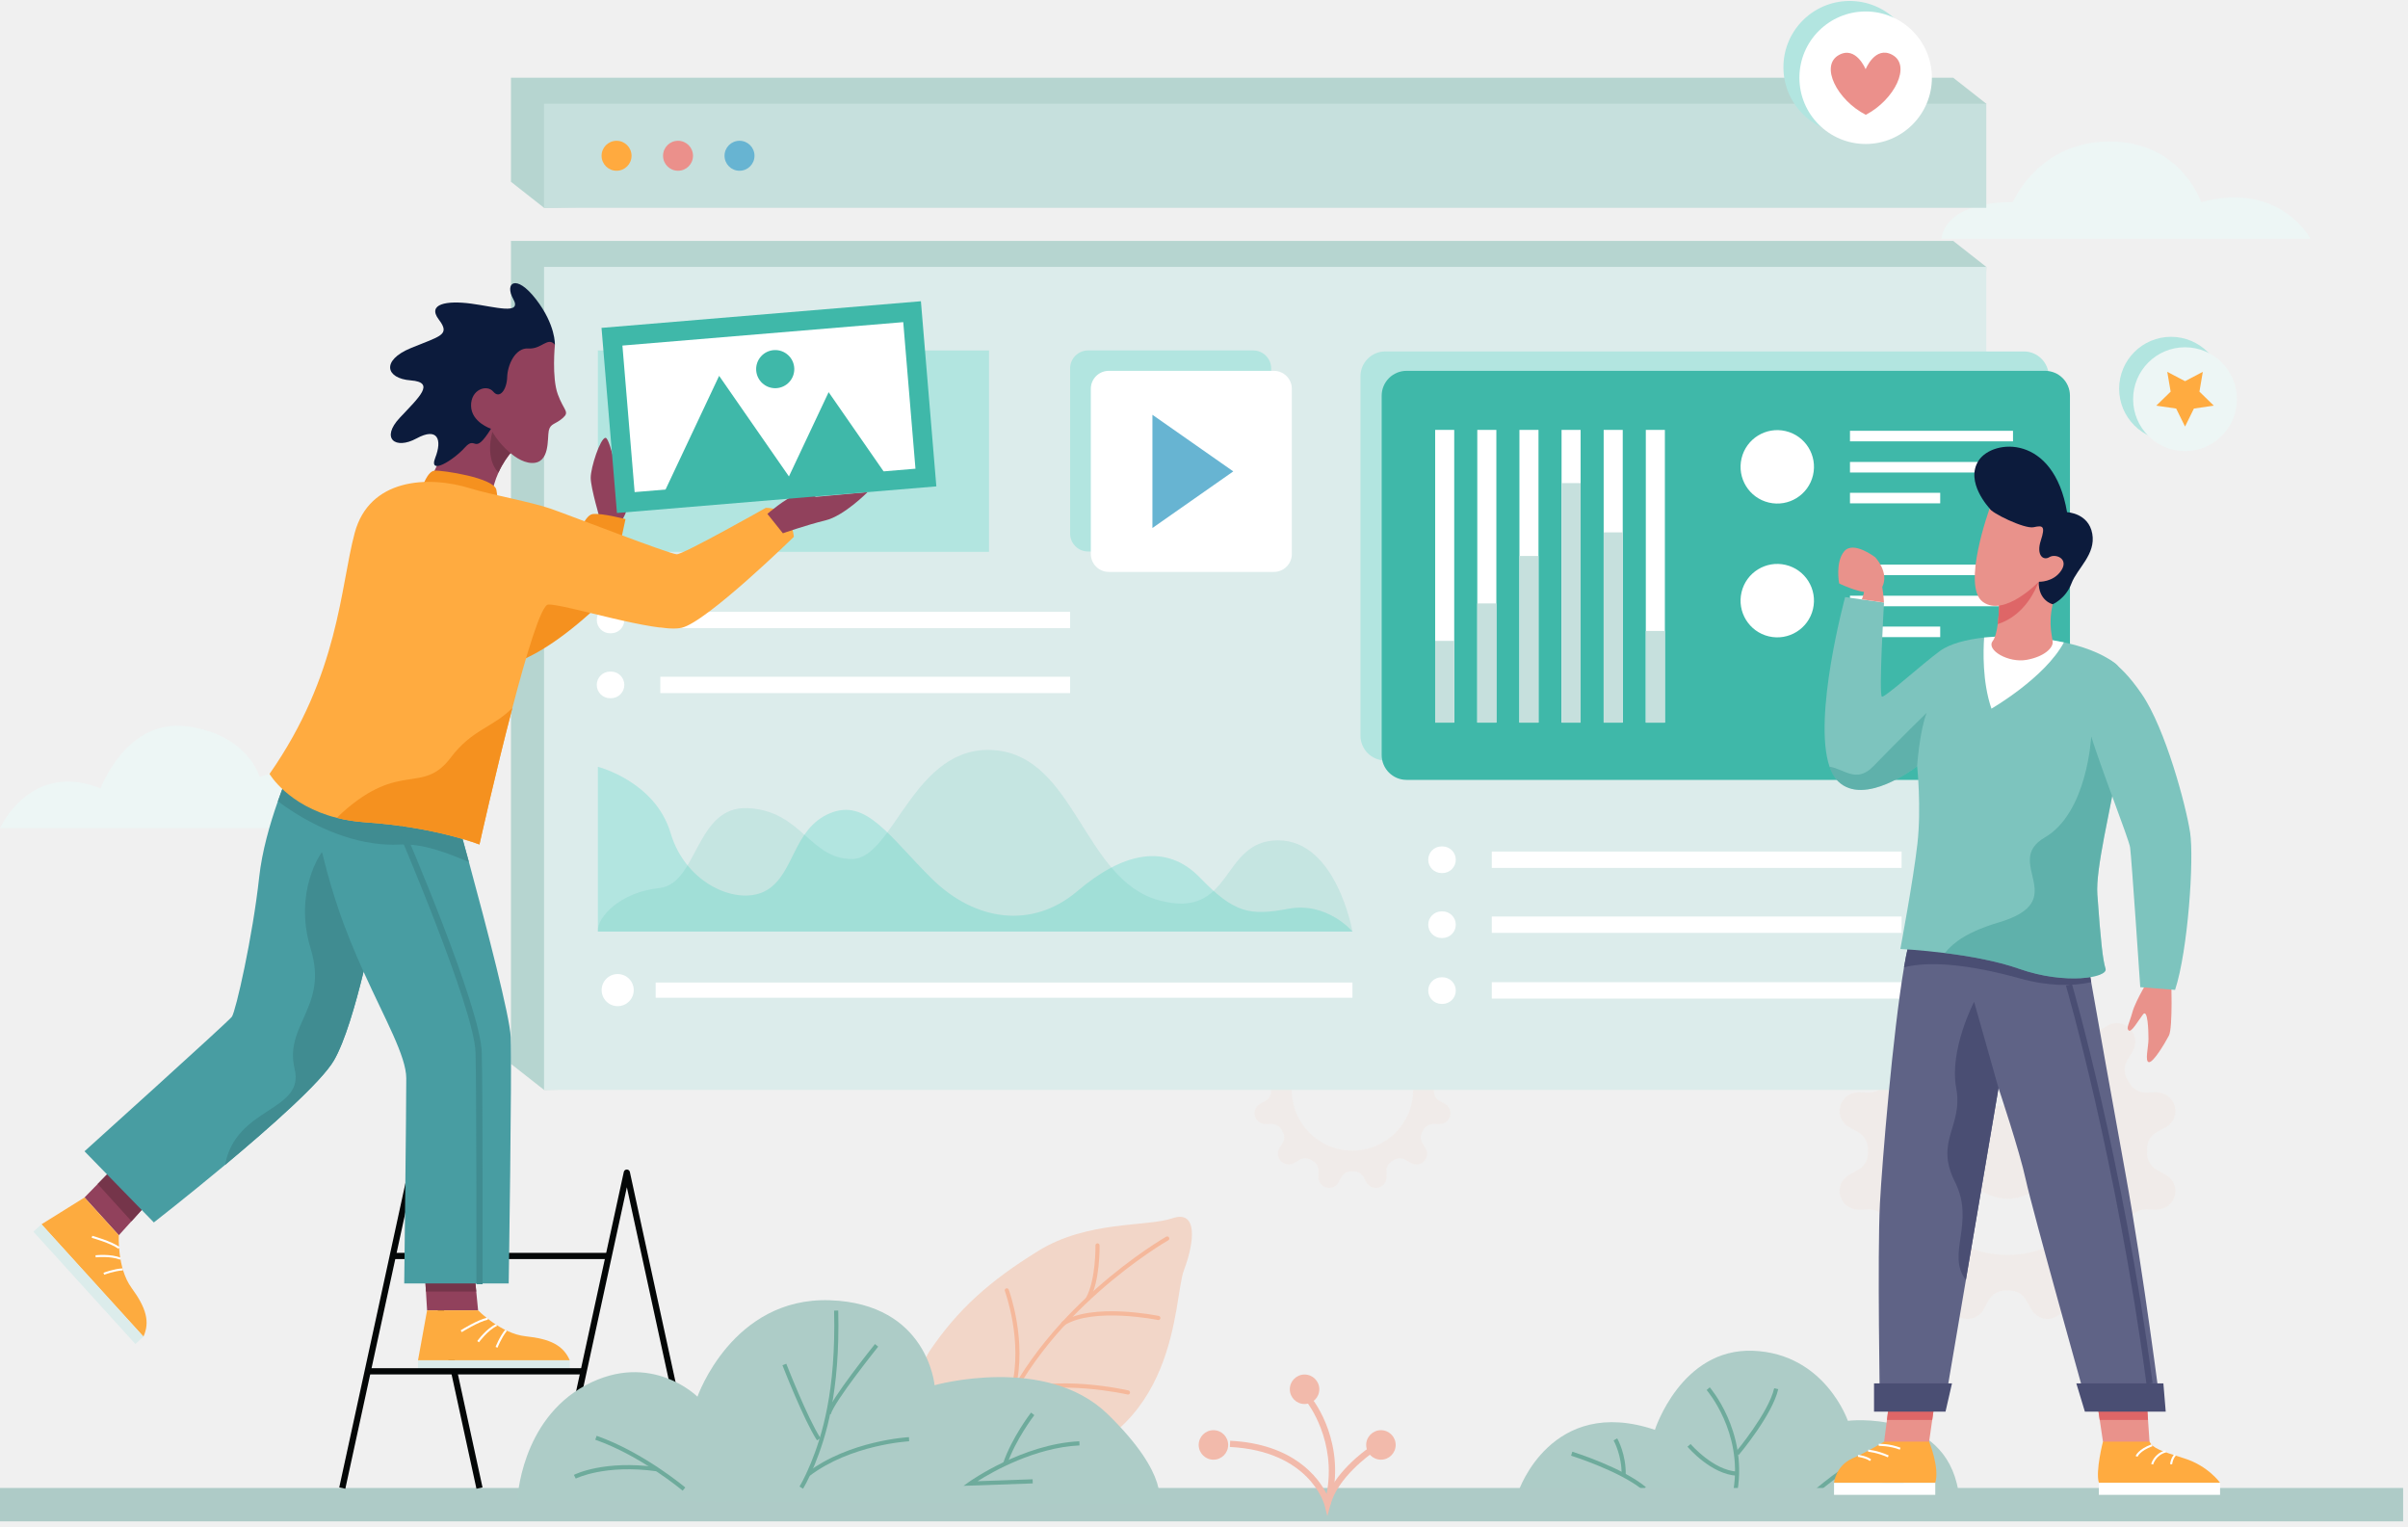
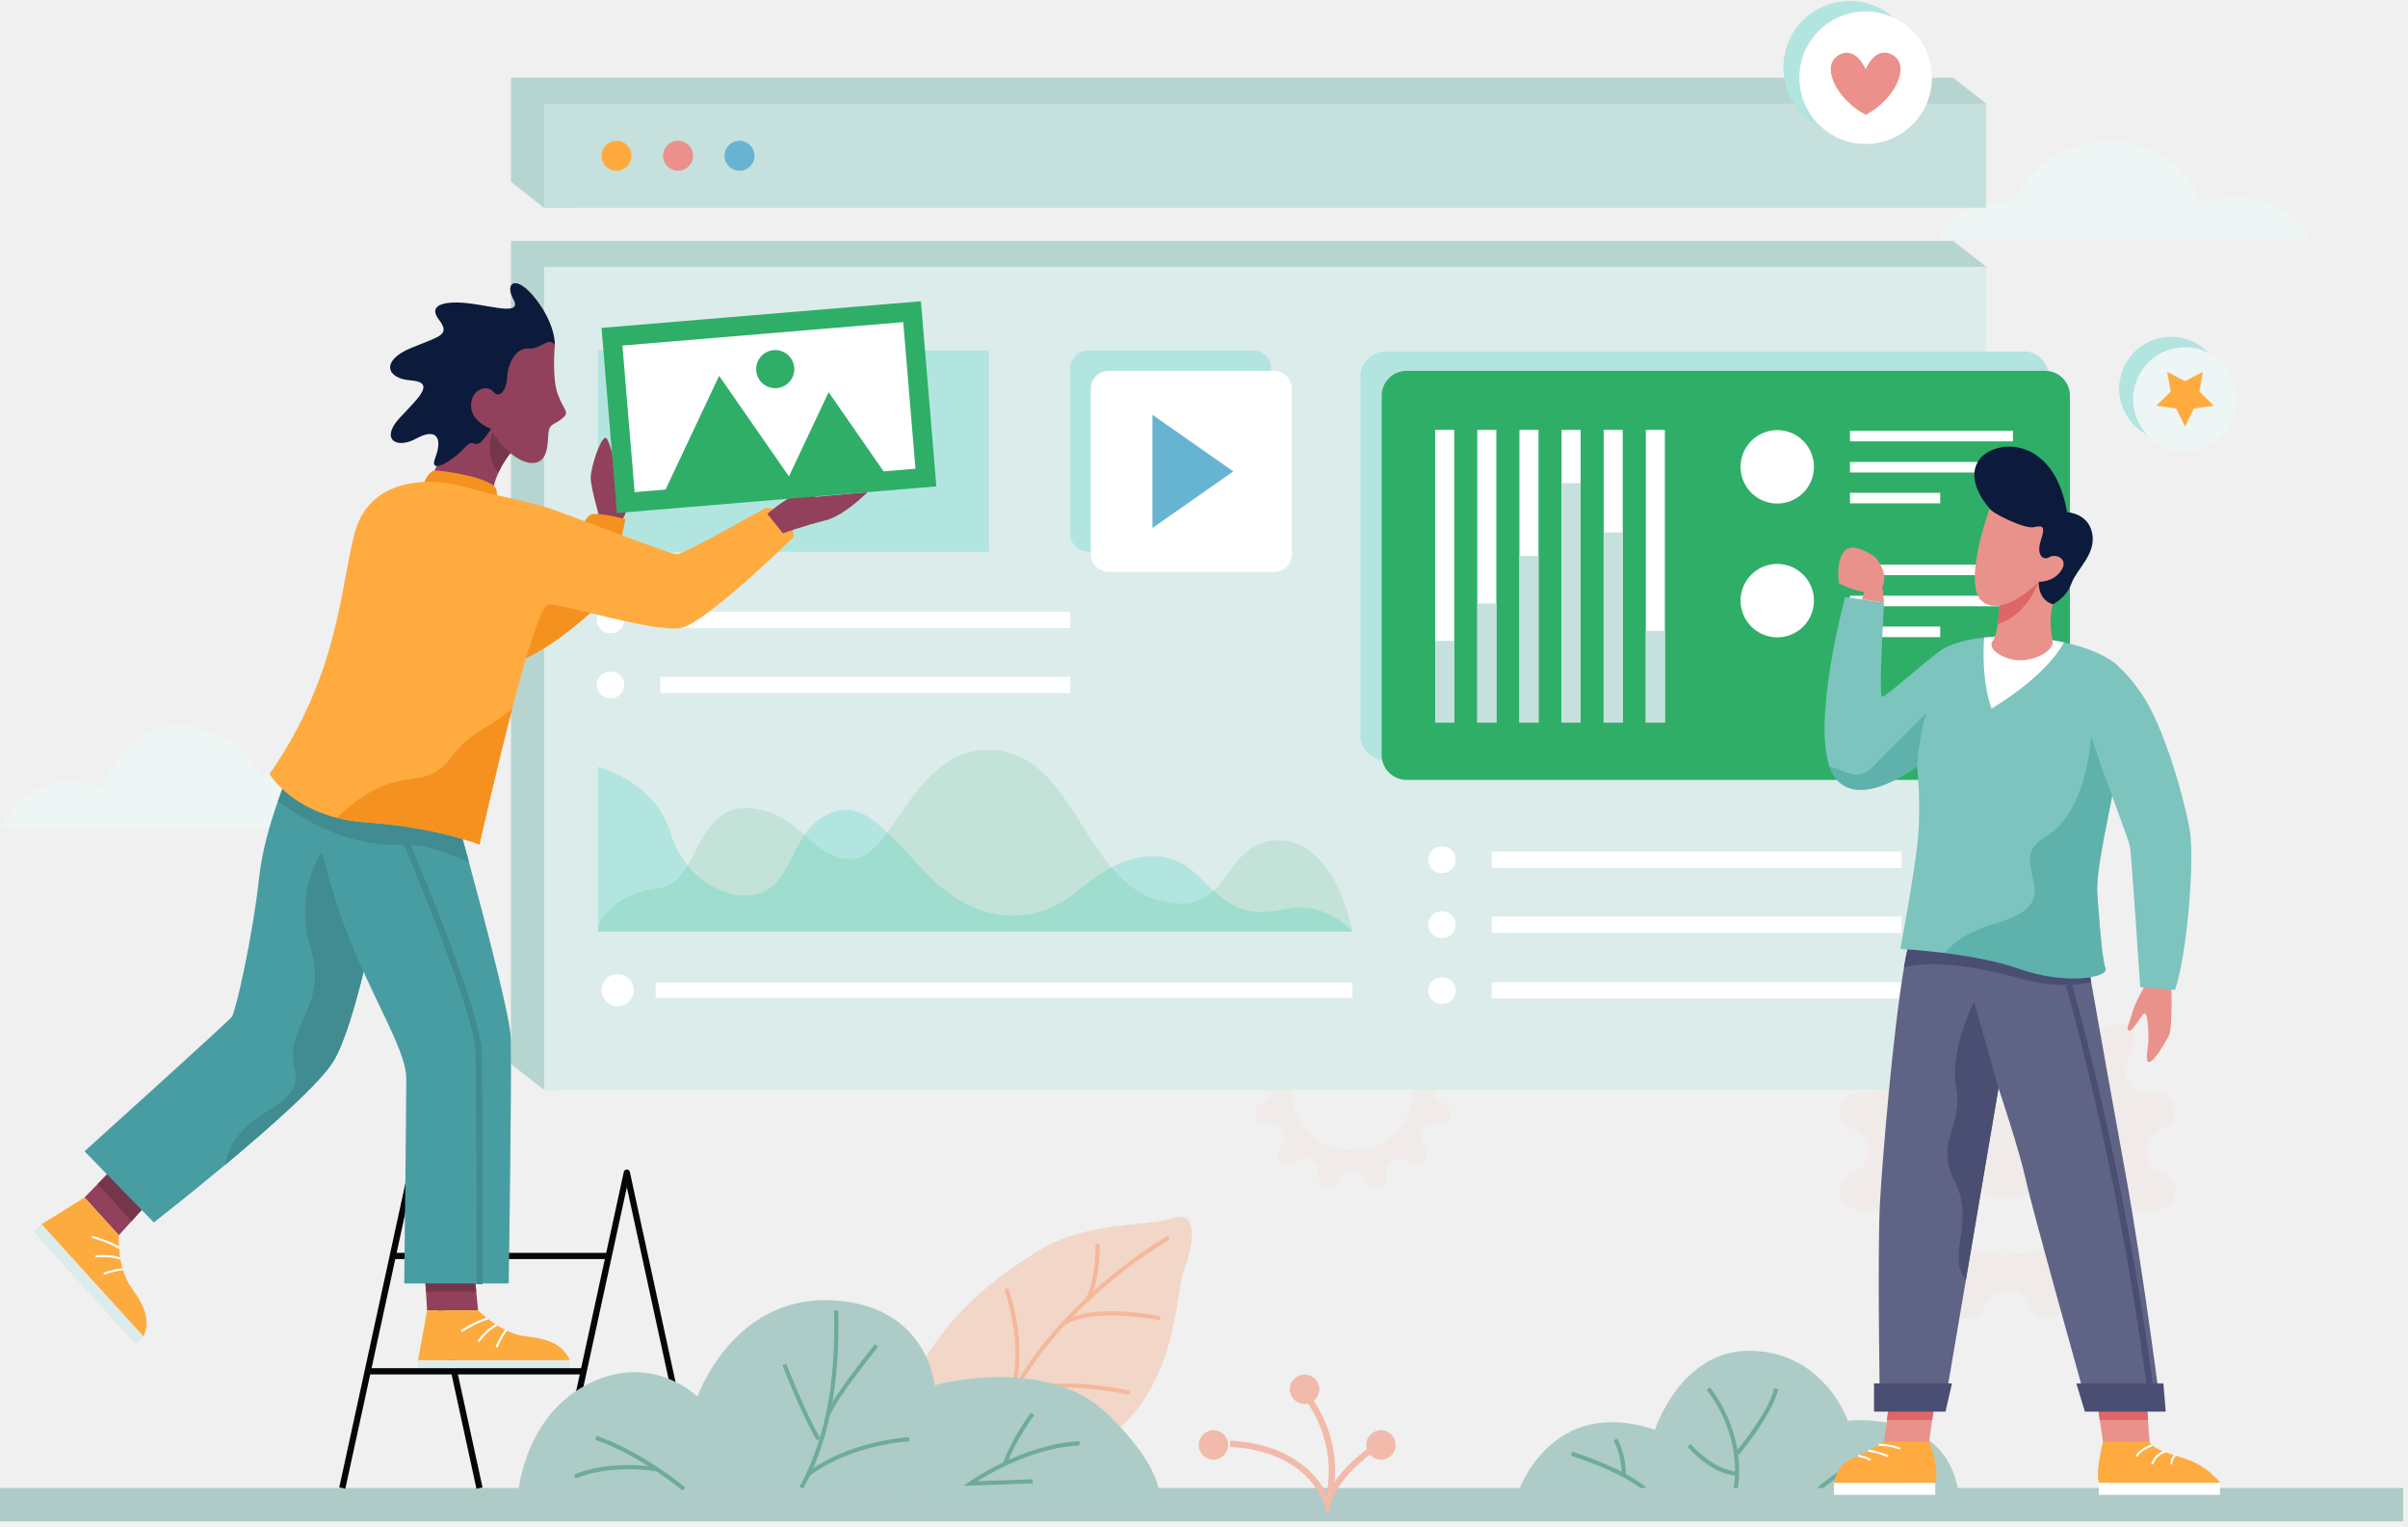
<svg xmlns="http://www.w3.org/2000/svg" width="325" height="206" viewBox="0 0 325 206" fill="none">
  <g opacity="0.4">
    <path opacity="0.4" d="M292.331 158.527L291.069 157.825C290.271 157.379 289.777 156.537 289.79 155.62C289.793 155.518 289.793 155.415 289.793 155.312C289.793 155.21 289.79 155.107 289.79 155.005C289.777 154.092 290.268 153.246 291.069 152.8L292.331 152.098C293.328 151.544 293.818 150.384 293.527 149.281C293.524 149.269 293.52 149.256 293.514 149.243C293.219 148.144 292.21 147.384 291.072 147.4L289.627 147.423C288.701 147.439 287.855 146.933 287.406 146.125C287.316 145.965 287.223 145.808 287.134 145.651C286.656 144.856 286.64 143.869 287.118 143.071L287.858 141.84C288.444 140.86 288.291 139.61 287.483 138.803C287.473 138.793 287.461 138.78 287.454 138.774C286.647 137.966 285.397 137.812 284.416 138.399L283.186 139.139C282.388 139.617 281.401 139.601 280.606 139.123C280.449 139.033 280.292 138.94 280.132 138.851C279.324 138.399 278.818 137.553 278.834 136.63L278.856 135.185C278.876 134.047 278.116 133.038 277.014 132.743C277.001 132.74 276.988 132.736 276.975 132.73C275.873 132.438 274.71 132.929 274.158 133.925L273.457 135.188C273.011 135.986 272.168 136.479 271.252 136.466C271.149 136.463 271.047 136.463 270.944 136.463C270.842 136.463 270.739 136.466 270.637 136.466C269.723 136.479 268.877 135.989 268.432 135.188L267.73 133.925C267.176 132.929 266.016 132.438 264.913 132.73C264.9 132.733 264.888 132.736 264.875 132.743C263.776 133.038 263.016 134.047 263.032 135.185L263.055 136.63C263.071 137.556 262.564 138.402 261.757 138.851C261.597 138.94 261.44 139.033 261.283 139.123C260.488 139.601 259.501 139.617 258.703 139.139L257.472 138.399C256.492 137.812 255.242 137.966 254.434 138.774C254.425 138.783 254.412 138.796 254.406 138.803C253.598 139.61 253.444 140.86 254.031 141.84L254.771 143.071C255.248 143.869 255.232 144.856 254.755 145.651C254.665 145.808 254.572 145.965 254.482 146.125C254.031 146.933 253.185 147.439 252.262 147.423L250.816 147.4C249.679 147.381 248.669 148.141 248.375 149.243C248.371 149.256 248.368 149.269 248.362 149.281C248.07 150.384 248.56 151.547 249.557 152.098L250.82 152.8C251.618 153.246 252.111 154.088 252.098 155.005C252.095 155.107 252.095 155.21 252.095 155.312C252.095 155.415 252.098 155.518 252.098 155.62C252.111 156.533 251.621 157.379 250.82 157.825L249.557 158.527C248.56 159.081 248.07 160.241 248.362 161.343C248.365 161.356 248.368 161.369 248.375 161.382C248.669 162.481 249.679 163.241 250.816 163.225L252.262 163.202C253.188 163.186 254.034 163.692 254.482 164.5C254.572 164.66 254.665 164.817 254.755 164.974C255.232 165.769 255.248 166.756 254.771 167.554L254.031 168.784C253.444 169.765 253.598 171.015 254.406 171.822C254.415 171.832 254.428 171.845 254.434 171.851C255.242 172.659 256.492 172.813 257.472 172.226L258.703 171.486C259.501 171.008 260.488 171.024 261.283 171.502C261.44 171.592 261.597 171.685 261.757 171.774C262.564 172.226 263.071 173.072 263.055 173.995L263.032 175.44C263.013 176.578 263.772 177.587 264.875 177.882C264.888 177.885 264.9 177.889 264.913 177.895C266.016 178.187 267.179 177.696 267.73 176.7L268.432 175.437C268.877 174.639 269.72 174.146 270.637 174.158C270.739 174.162 270.842 174.162 270.944 174.162C271.047 174.162 271.149 174.158 271.252 174.158C272.165 174.146 273.011 174.636 273.457 175.437L274.158 176.7C274.713 177.696 275.873 178.187 276.975 177.895C276.988 177.892 277.001 177.889 277.014 177.882C278.113 177.587 278.872 176.578 278.856 175.44L278.834 173.995C278.818 173.069 279.324 172.223 280.132 171.774C280.292 171.685 280.449 171.592 280.606 171.502C281.401 171.024 282.388 171.008 283.186 171.486L284.416 172.226C285.397 172.813 286.647 172.659 287.454 171.851C287.464 171.842 287.477 171.829 287.483 171.822C288.291 171.015 288.444 169.765 287.858 168.784L287.118 167.554C286.64 166.756 286.656 165.769 287.134 164.974C287.223 164.817 287.316 164.66 287.406 164.5C287.858 163.692 288.704 163.186 289.627 163.202L291.072 163.225C292.21 163.244 293.219 162.484 293.514 161.382C293.517 161.369 293.52 161.356 293.527 161.343C293.818 160.241 293.328 159.081 292.331 158.527ZM270.947 169.332C263.205 169.332 256.928 163.058 256.928 155.312C256.928 147.57 263.202 141.293 270.947 141.293C278.69 141.293 284.967 147.567 284.967 155.312C284.967 163.058 278.69 169.332 270.947 169.332Z" fill="#F4D7C9" />
    <path opacity="0.4" d="M270.947 161.76C274.443 161.76 277.276 158.926 277.276 155.431C277.276 151.935 274.443 149.102 270.947 149.102C267.452 149.102 264.618 151.935 264.618 155.431C264.618 158.926 267.452 161.76 270.947 161.76Z" fill="#F4D7C9" />
  </g>
  <path d="M204.966 201.177C204.966 201.177 209.378 188.227 223.357 192.938C223.357 192.938 226.888 181.901 236.598 182.27C246.308 182.638 249.4 191.72 249.4 191.72C249.4 191.72 262.446 190.143 264.311 201.177H204.966Z" fill="#ADCCC7" />
  <path d="M234.514 201.108L233.963 201.018C235.219 193.231 230.387 187.626 230.339 187.569L230.759 187.2C230.81 187.258 235.812 193.052 234.514 201.108Z" fill="#6EAB9C" />
  <path d="M234.668 196.34L234.238 195.981C234.283 195.926 238.705 190.639 239.458 187.325L240.003 187.45C239.221 190.892 234.854 196.119 234.668 196.34Z" fill="#6EAB9C" />
  <path d="M234.431 199.134C230.957 198.945 227.881 195.365 227.753 195.215L228.179 194.853C228.208 194.888 231.23 198.4 234.463 198.576L234.431 199.134Z" fill="#6EAB9C" />
  <path d="M245.371 201.388L245.006 200.965C245.256 200.747 251.178 195.661 254.264 195.578L254.28 196.139C251.389 196.216 245.429 201.337 245.371 201.388Z" fill="#6EAB9C" />
  <path d="M256.904 200.4C256.856 200.397 252.142 200.112 248.325 199.125L248.466 198.583C252.232 199.554 256.891 199.839 256.936 199.839L256.904 200.4Z" fill="#6EAB9C" />
  <path d="M221.774 201.095C218.669 198.512 212.109 196.448 212.045 196.426L212.212 195.891C212.484 195.977 218.941 198.009 222.133 200.662L221.774 201.095Z" fill="#6EAB9C" />
  <path d="M219.416 199.067L218.855 199.051C218.932 196.436 217.794 194.382 217.781 194.363L218.268 194.087C218.323 194.177 219.499 196.292 219.416 199.067Z" fill="#6EAB9C" />
  <g opacity="0.4">
    <path opacity="0.4" d="M195.02 148.946L194.283 148.536C193.815 148.276 193.53 147.783 193.536 147.251C193.536 147.19 193.539 147.132 193.539 147.071C193.539 147.011 193.539 146.953 193.536 146.892C193.526 146.36 193.815 145.867 194.283 145.607L195.02 145.197C195.603 144.873 195.888 144.197 195.718 143.553C195.715 143.546 195.715 143.537 195.712 143.53C195.539 142.89 194.949 142.444 194.286 142.457L193.443 142.47C192.902 142.479 192.408 142.185 192.145 141.713C192.091 141.621 192.039 141.528 191.985 141.438C191.706 140.973 191.697 140.396 191.975 139.932L192.408 139.214C192.751 138.643 192.661 137.913 192.19 137.442C192.184 137.435 192.177 137.429 192.171 137.423C191.7 136.951 190.969 136.862 190.399 137.205L189.681 137.637C189.216 137.916 188.639 137.906 188.175 137.628C188.082 137.573 187.992 137.522 187.899 137.467C187.428 137.205 187.133 136.711 187.143 136.17L187.156 135.327C187.165 134.663 186.723 134.074 186.082 133.901C186.076 133.898 186.066 133.898 186.06 133.894C185.416 133.724 184.739 134.01 184.416 134.593L184.006 135.33C183.746 135.798 183.253 136.083 182.721 136.077C182.66 136.077 182.602 136.073 182.541 136.073C182.48 136.073 182.423 136.073 182.362 136.077C181.83 136.086 181.336 135.798 181.077 135.33L180.667 134.593C180.343 134.01 179.667 133.724 179.023 133.894C179.016 133.898 179.007 133.898 179 133.901C178.359 134.074 177.914 134.66 177.927 135.327L177.939 136.17C177.949 136.711 177.654 137.205 177.183 137.467C177.09 137.522 176.997 137.573 176.908 137.628C176.443 137.906 175.866 137.916 175.401 137.637L174.684 137.205C174.113 136.862 173.383 136.951 172.912 137.423C172.905 137.429 172.899 137.435 172.892 137.442C172.421 137.913 172.331 138.643 172.674 139.214L173.107 139.932C173.386 140.396 173.376 140.973 173.097 141.438C173.043 141.531 172.992 141.621 172.937 141.713C172.674 142.185 172.181 142.479 171.639 142.47L170.796 142.457C170.133 142.447 169.544 142.89 169.37 143.53C169.367 143.537 169.367 143.546 169.364 143.553C169.194 144.197 169.479 144.873 170.063 145.197L170.8 145.607C171.268 145.867 171.553 146.36 171.546 146.892C171.546 146.953 171.543 147.011 171.543 147.071C171.543 147.132 171.543 147.19 171.546 147.251C171.556 147.783 171.268 148.276 170.8 148.536L170.063 148.946C169.479 149.27 169.194 149.946 169.364 150.59C169.367 150.596 169.367 150.606 169.37 150.612C169.544 151.253 170.13 151.699 170.796 151.686L171.639 151.673C172.181 151.664 172.674 151.958 172.937 152.429C172.992 152.522 173.043 152.615 173.097 152.705C173.376 153.17 173.386 153.747 173.107 154.211L172.674 154.929C172.331 155.499 172.421 156.23 172.892 156.701C172.899 156.708 172.905 156.714 172.912 156.72C173.383 157.191 174.113 157.281 174.684 156.938L175.401 156.506C175.866 156.227 176.443 156.236 176.908 156.515C177.001 156.57 177.09 156.621 177.183 156.676C177.654 156.938 177.949 157.432 177.939 157.973L177.927 158.816C177.917 159.48 178.359 160.069 179 160.242C179.007 160.245 179.016 160.245 179.023 160.249C179.667 160.418 180.343 160.133 180.667 159.55L181.077 158.813C181.336 158.345 181.83 158.06 182.362 158.066C182.423 158.066 182.48 158.069 182.541 158.069C182.602 158.069 182.66 158.069 182.721 158.066C183.253 158.057 183.746 158.345 184.006 158.813L184.416 159.55C184.739 160.133 185.416 160.418 186.06 160.249C186.066 160.245 186.076 160.245 186.082 160.242C186.723 160.069 187.169 159.483 187.156 158.816L187.143 157.973C187.133 157.432 187.428 156.938 187.899 156.676C187.992 156.621 188.085 156.57 188.175 156.515C188.639 156.236 189.216 156.227 189.681 156.506L190.399 156.938C190.969 157.281 191.7 157.191 192.171 156.72C192.177 156.714 192.184 156.708 192.19 156.701C192.661 156.23 192.751 155.499 192.408 154.929L191.975 154.211C191.697 153.747 191.706 153.17 191.985 152.705C192.039 152.612 192.091 152.522 192.145 152.429C192.408 151.958 192.902 151.664 193.443 151.673L194.286 151.686C194.949 151.696 195.539 151.253 195.712 150.612C195.715 150.606 195.715 150.596 195.718 150.59C195.888 149.946 195.603 149.267 195.02 148.946ZM182.538 155.253C178.02 155.253 174.354 151.59 174.354 147.068C174.354 142.547 178.016 138.884 182.538 138.884C187.056 138.884 190.722 142.547 190.722 147.068C190.722 151.59 187.06 155.253 182.538 155.253Z" fill="#F4D7C9" />
  </g>
  <path d="M59.682 111.749H0C0 111.749 4.105 102.591 13.578 106.382C13.578 106.382 17.052 96.909 25.262 98.015C33.472 99.12 35.051 104.837 35.051 104.837C35.051 104.837 43.893 101.328 52.42 108.436C52.417 108.433 59.364 107.644 59.682 111.749Z" fill="#EDF6F5" />
  <path d="M262.025 32.212H311.834C311.834 32.212 307.719 24.393 297.077 27.277C297.077 27.277 294.382 19.093 284.73 19.093C275.081 19.093 271.674 27.277 271.674 27.277C271.674 27.277 262.878 26.883 262.025 32.212Z" fill="#EDF6F5" />
  <path d="M263.619 143.559L73.429 147.068L68.962 143.559V32.508H263.619L268.087 36.017L263.619 143.559Z" fill="#B6D5D0" />
  <path d="M263.619 24.528L73.429 28.041L68.962 24.528V10.489H263.619L268.087 13.998L263.619 24.528Z" fill="#B6D5D0" />
  <path d="M268.086 36.017H73.429V147.067H268.086V36.017Z" fill="#DCECEB" />
  <path d="M133.483 47.291H80.691V74.466H133.483V47.291Z" fill="#B2E5E0" />
  <path d="M256.652 114.906H201.342V117.114H256.652V114.906Z" fill="white" />
  <path d="M256.652 123.673H201.342V125.881H256.652V123.673Z" fill="white" />
  <path d="M256.652 132.538H201.342V134.746H256.652V132.538Z" fill="white" />
  <path d="M194.686 117.809H194.561C193.568 117.809 192.764 117.005 192.764 116.012C192.764 115.018 193.568 114.214 194.561 114.214H194.686C195.68 114.214 196.484 115.018 196.484 116.012C196.484 117.005 195.68 117.809 194.686 117.809Z" fill="white" />
  <path d="M194.686 126.573H194.561C193.568 126.573 192.764 125.769 192.764 124.775C192.764 123.782 193.568 122.978 194.561 122.978H194.686C195.68 122.978 196.484 123.782 196.484 124.775C196.484 125.769 195.68 126.573 194.686 126.573Z" fill="white" />
  <path d="M194.686 135.467H194.561C193.568 135.467 192.764 134.662 192.764 133.669C192.764 132.675 193.568 131.871 194.561 131.871H194.686C195.68 131.871 196.484 132.675 196.484 133.669C196.484 134.662 195.68 135.467 194.686 135.467Z" fill="white" />
  <path d="M144.43 82.553H89.119V84.761H144.43V82.553Z" fill="white" />
  <path d="M144.43 91.316H89.119V93.524H144.43V91.316Z" fill="white" />
  <path d="M82.468 85.453H82.343C81.349 85.453 80.545 84.649 80.545 83.655C80.545 82.662 81.349 81.857 82.343 81.857H82.468C83.461 81.857 84.265 82.662 84.265 83.655C84.265 84.649 83.461 85.453 82.468 85.453Z" fill="white" />
  <path d="M82.466 94.217H82.341C81.347 94.217 80.543 93.412 80.543 92.419C80.543 91.425 81.347 90.621 82.341 90.621H82.466C83.459 90.621 84.263 91.425 84.263 92.419C84.263 93.412 83.459 94.217 82.466 94.217Z" fill="white" />
  <path d="M268.086 13.998H73.429V28.04H268.086V13.998Z" fill="#C6E0DD" />
  <path d="M101.832 21.019C101.832 22.134 100.929 23.041 99.81 23.041C98.692 23.041 97.788 22.137 97.788 21.019C97.788 19.901 98.692 18.997 99.81 18.997C100.929 18.997 101.832 19.904 101.832 21.019Z" fill="#67B4D2" />
  <path d="M91.512 23.041C92.629 23.041 93.534 22.136 93.534 21.019C93.534 19.902 92.629 18.997 91.512 18.997C90.395 18.997 89.49 19.902 89.49 21.019C89.49 22.136 90.395 23.041 91.512 23.041Z" fill="#EB908B" />
  <path d="M83.215 23.041C84.332 23.041 85.237 22.136 85.237 21.019C85.237 19.902 84.332 18.997 83.215 18.997C82.099 18.997 81.193 19.902 81.193 21.019C81.193 22.136 82.099 23.041 83.215 23.041Z" fill="#FFAA3F" />
  <path d="M273.156 102.617H186.972C185.12 102.617 183.617 101.114 183.617 99.262V50.777C183.617 48.925 185.12 47.422 186.972 47.422H273.156C275.008 47.422 276.511 48.925 276.511 50.777V99.262C276.511 101.117 275.008 102.617 273.156 102.617Z" fill="#B2E5E0" />
-   <path d="M276.02 105.235H189.837C187.984 105.235 186.481 103.732 186.481 101.88V53.395C186.481 51.543 187.984 50.04 189.837 50.04H276.02C277.872 50.04 279.375 51.543 279.375 53.395V101.88C279.372 103.732 277.872 105.235 276.02 105.235Z" fill="#3FB8A9" />
+   <path d="M276.02 105.235H189.837C187.984 105.235 186.481 103.732 186.481 101.88V53.395C186.481 51.543 187.984 50.04 189.837 50.04H276.02C277.872 50.04 279.375 51.543 279.375 53.395V101.88C279.372 103.732 277.872 105.235 276.02 105.235Z" fill="#2FAE68" />
  <path d="M224.703 58.009H222.13V97.508H224.703V58.009Z" fill="white" />
  <path d="M219.016 58.009H216.442V97.508H219.016V58.009Z" fill="white" />
  <path d="M213.331 58.009H210.758V97.508H213.331V58.009Z" fill="white" />
  <path d="M207.646 58.009H205.073V97.508H207.646V58.009Z" fill="white" />
  <path d="M201.958 58.009H199.385V97.508H201.958V58.009Z" fill="white" />
  <path d="M196.272 58.008H193.699V97.507H196.272V58.008Z" fill="white" />
  <path d="M224.704 85.14H222.131V97.512H224.704V85.14Z" fill="#C6E0DD" />
  <path d="M219.017 71.837H216.443V97.509H219.017V71.837Z" fill="#C6E0DD" />
  <path d="M213.333 65.188H210.76V97.509H213.333V65.188Z" fill="#C6E0DD" />
  <path d="M207.646 75.023H205.073V97.51H207.646V75.023Z" fill="#C6E0DD" />
  <path d="M201.959 81.424H199.386V97.507H201.959V81.424Z" fill="#C6E0DD" />
  <path d="M196.273 86.481H193.7V97.508H196.273V86.481Z" fill="#C6E0DD" />
  <path d="M244.694 64.132C245.322 61.469 243.673 58.801 241.011 58.172C238.348 57.544 235.679 59.193 235.051 61.855C234.422 64.518 236.071 67.186 238.734 67.815C241.396 68.444 244.065 66.795 244.694 64.132Z" fill="white" />
  <path d="M271.688 58.131H249.686V59.554H271.688V58.131Z" fill="white" />
  <path d="M271.688 62.336H249.686V63.759H271.688V62.336Z" fill="white" />
  <path d="M261.863 66.498H249.686V67.921H261.863V66.498Z" fill="white" />
  <path d="M244.693 82.187C245.321 79.524 243.672 76.856 241.01 76.227C238.347 75.598 235.678 77.247 235.05 79.91C234.421 82.573 236.07 85.241 238.733 85.87C241.395 86.499 244.064 84.85 244.693 82.187Z" fill="white" />
  <path d="M271.688 76.186H249.686V77.608H271.688V76.186Z" fill="white" />
  <path d="M271.688 80.386H249.686V81.808H271.688V80.386Z" fill="white" />
  <path d="M261.863 84.549H249.686V85.972H261.863V84.549Z" fill="white" />
  <path d="M324.341 200.783H0V205.288H324.341V200.783Z" fill="#AECBC7" />
  <path d="M270.376 72.981L268.536 68.61C268.536 68.61 265.133 65.021 267.065 62.124C268.998 59.224 277.189 58.535 278.983 69.116C278.983 69.116 281.88 69.209 282.386 72.013C282.893 74.82 280.361 76.66 279.579 78.73C278.797 80.8 277.048 81.537 277.048 81.537L273.782 82.043L270.376 72.981Z" fill="#0C1B3C" />
  <path d="M290.204 131.823C290.204 131.823 288.272 134.906 287.81 136.563C287.349 138.22 286.936 138.726 287.304 139.046C287.673 139.37 288.592 137.713 289.236 136.883C289.881 136.053 289.973 139.091 289.973 140.197C289.973 141.302 289.442 143.28 290.041 143.324C290.64 143.369 292.181 140.793 292.733 139.735C293.284 138.678 293.037 131.823 293.037 131.823H290.204V131.823Z" fill="#E9928B" />
  <path d="M285.213 193.497L283.831 194.532C283.831 194.532 282.796 198.535 283.28 200.086H299.636C299.636 200.086 298.05 197.807 294.804 196.791C291.561 195.772 290.593 195.429 290.112 194.532C289.628 193.635 285.213 193.497 285.213 193.497Z" fill="#FFAB40" />
  <path d="M259.196 192.946L260.369 194.533C260.369 194.533 261.817 198.051 261.195 200.086H247.531C247.531 200.086 247.74 197.808 250.015 196.792C252.293 195.773 254.293 194.533 254.293 194.533L259.196 192.946Z" fill="#FFAB40" />
  <path d="M299.636 200.089H283.28V201.71H299.636V200.089Z" fill="white" />
  <path d="M261.197 200.089H247.533V201.71H261.197V200.089Z" fill="white" />
  <path d="M290.113 194.533H283.832L283.396 191.601L282.938 188.528L289.629 187.563L289.911 191.601L290.113 194.533Z" fill="#E9928B" />
  <path d="M261.197 188.668L260.783 191.6L260.367 194.532H254.294L254.675 191.6L255.053 188.668H261.197Z" fill="#E9928B" />
  <path d="M255.055 188.668H261.198L260.785 191.6H254.677L255.055 188.668Z" fill="#DE6667" />
  <path d="M289.911 191.601H283.396L282.938 188.528L289.629 187.563L289.911 191.601Z" fill="#DE6667" />
  <path d="M291.633 190.117H281.833C281.833 190.117 274.242 163.064 273.415 159.196C272.588 155.335 269.733 146.82 269.733 146.82L262.372 190.114H253.729C253.729 190.114 253.367 169.271 253.729 162.369C254.018 156.857 255.485 139.283 256.979 130.531C257.357 128.323 257.735 126.679 258.094 125.93C259.888 122.203 281.833 130.208 281.833 130.208C281.833 130.208 281.984 131.057 282.243 132.531C283.083 137.28 285.07 148.493 286.896 158.504C289.284 171.62 291.633 190.117 291.633 190.117Z" fill="#5F6386" />
  <path d="M269.732 146.823L266.441 135.184C266.441 135.184 263.06 141.625 264.024 146.823C264.992 152.02 261.067 153.933 263.851 159.474C266.636 165.018 262.627 169.248 265.329 172.712L269.732 146.823Z" fill="#4A4E73" />
  <path d="M282.242 132.537C279.649 133.095 276.461 133.095 272.596 132.021C263.828 129.589 259.194 129.948 256.974 130.534C257.352 128.326 257.73 126.682 258.089 125.933C259.883 122.206 281.828 130.211 281.828 130.211C281.828 130.211 281.982 131.063 282.242 132.537Z" fill="#4A4E73" />
  <path d="M248.223 78.729C248.223 78.729 247.671 75.867 248.912 74.39C250.152 72.913 253.11 75.21 253.11 75.21C253.11 75.21 255.026 77.271 254.039 79.206C253.052 81.145 248.223 78.729 248.223 78.729Z" fill="#E9928B" />
  <path d="M286.001 102.52C284.799 109.487 282.828 117.242 283.075 120.69C283.533 127.131 283.812 129.525 284.181 130.72C284.546 131.919 278.752 132.928 272.494 130.72C269.478 129.653 265.646 128.996 262.492 128.599C259.099 128.176 256.484 128.054 256.484 128.054C256.484 128.054 258.233 118.758 258.785 113.88C259.339 109.003 258.753 103.392 258.753 103.392C258.753 103.392 258.749 103.395 258.743 103.402C258.474 103.61 251.629 108.843 248.107 105.452C247.598 104.962 247.213 104.28 246.928 103.456C244.617 96.755 249.033 80.572 249.033 80.572L254.279 81.309C254.279 81.309 253.542 93.916 254.003 94.009C254.462 94.102 259.432 89.593 261.826 87.843C263.165 86.863 265.421 86.286 267.799 86.03C269.664 85.834 271.603 85.837 273.234 86.001C273.234 86.001 275.653 86.055 278.563 86.68C280.883 87.174 283.511 88.029 285.472 89.497C287.517 91.035 287.049 96.48 286.001 102.52Z" fill="#7DC4BE" />
  <g opacity="0.65">
    <path opacity="0.65" d="M284.177 130.721C284.542 131.919 278.748 132.929 272.49 130.721C269.474 129.654 265.642 128.997 262.488 128.599C263.645 127.157 265.622 125.696 269.731 124.482C279.806 121.498 270.189 116.371 275.97 113.013C281.751 109.657 282.241 99.387 282.241 99.387L285.997 102.518C284.795 109.484 282.824 117.239 283.071 120.687C283.533 127.132 283.808 129.522 284.177 130.721Z" fill="#379690" />
  </g>
  <path d="M278.557 86.68C276.006 91.451 268.78 95.624 268.78 95.624C267.533 92.019 267.671 87.731 267.793 86.026C269.658 85.831 271.597 85.834 273.228 85.997C273.228 86.001 275.647 86.055 278.557 86.68Z" fill="white" />
  <path d="M281.971 89.129C283.23 87.729 285.835 88.947 289.056 93.638C292.277 98.33 295.036 108.728 295.59 112.318C296.141 115.907 295.314 128.238 293.565 133.573L288.864 133.205C288.864 133.205 287.675 115.538 287.492 114.343C287.309 113.148 283.534 103.668 281.971 98.516C280.407 93.363 280.314 90.969 281.971 89.129Z" fill="#7DC4BE" />
  <path d="M277.044 86.691C277.044 87.383 276.032 88.575 273.548 89.036C271.065 89.495 268.027 87.703 268.947 86.505C269.289 86.056 269.501 85.165 269.626 84.223C269.837 82.65 269.821 80.938 269.821 80.938C269.821 80.938 275.202 75.923 275.157 78.5C275.109 81.076 277.041 81.538 277.041 81.538C276.404 84.39 277.044 86.002 277.044 86.691Z" fill="#E9928B" />
  <path d="M275.16 78.499C273.725 82.116 271.469 83.616 269.626 84.222C269.837 82.648 269.821 80.937 269.821 80.937C269.821 80.937 275.205 75.925 275.16 78.499Z" fill="#DE6667" />
  <path d="M254.272 81.306C254.272 81.306 254.09 77.429 252.952 76.112C251.811 74.795 250.856 75.035 251.052 76.112C251.251 77.189 252.119 79.079 251.276 80.871L254.272 81.306Z" fill="#E9928B" />
  <path d="M252.931 186.672V190.482H262.58L263.454 186.672H252.931Z" fill="#4A4E73" />
  <path d="M281.39 190.482H292.301L291.984 186.672H280.236L281.39 190.482Z" fill="#4A4E73" />
  <path d="M288.503 196.565L288.237 196.475C288.25 196.437 288.561 195.565 290.42 194.883L290.516 195.146C288.805 195.774 288.506 196.556 288.503 196.565Z" fill="white" />
  <path d="M290.606 197.616L290.337 197.545C290.353 197.488 290.725 196.135 292.266 195.709L292.34 195.978C290.955 196.36 290.619 197.564 290.606 197.616Z" fill="white" />
  <path d="M293.166 197.593L292.888 197.567C292.891 197.535 292.965 196.75 293.474 196.218L293.676 196.41C293.237 196.871 293.166 197.586 293.166 197.593Z" fill="white" />
  <path d="M256.411 195.613C255.007 195.071 253.581 195.106 253.568 195.106L253.559 194.828C253.623 194.824 255.055 194.789 256.51 195.353L256.411 195.613Z" fill="white" />
  <path d="M254.798 196.645C253.283 195.975 252.139 195.898 252.129 195.895L252.145 195.616C252.193 195.619 253.343 195.696 254.91 196.389L254.798 196.645Z" fill="white" />
  <path d="M252.359 197.147C251.93 196.76 250.767 196.58 250.754 196.58L250.796 196.305C250.847 196.311 252.052 196.5 252.545 196.942L252.359 197.147Z" fill="white" />
  <g opacity="0.65">
    <path opacity="0.65" d="M260.035 96.185C259.064 98.703 258.747 103.392 258.747 103.392C258.747 103.392 258.743 103.395 258.737 103.401C258.468 103.61 251.623 108.843 248.101 105.452C247.592 104.962 247.207 104.279 246.922 103.456C248.87 103.725 250.537 105.776 252.844 103.395C256.427 99.69 260.035 96.185 260.035 96.185Z" fill="#379690" />
  </g>
  <path d="M268.536 68.609C268.536 68.609 264.716 79.098 267.617 81.216C270.517 83.331 275.163 78.502 275.163 78.502C275.163 78.502 277.14 78.595 278.201 76.983C279.259 75.374 277.419 74.666 276.592 75.182C275.766 75.695 274.798 74.913 275.442 72.936C276.086 70.958 275.718 70.865 274.474 71.141C273.228 71.413 268.674 69.161 268.536 68.609Z" fill="#E9928B" />
  <path d="M289.699 186.726C285.636 156.373 278.903 133.245 278.836 133.014L279.64 132.777C279.708 133.008 286.46 156.199 290.529 186.614L289.699 186.726Z" fill="#4A4E73" />
  <path d="M81.029 70.219C81.029 70.219 79.725 65.867 79.725 64.473C79.725 63.079 81 59.163 81.711 59.077C82.423 58.99 83.814 66.649 84.426 67.694C85.035 68.739 83.903 70.219 83.903 70.219H81.029Z" fill="#91415C" />
  <path d="M16.036 166.684L11.408 161.585L13.184 159.765L16.776 156.083L21.208 160.964L17.747 164.79L16.036 166.684Z" fill="#91415C" />
  <path d="M17.747 164.79L13.184 159.765L16.776 156.083L21.208 160.964L17.747 164.79Z" fill="#75354A" />
  <path d="M11.408 161.585L16.035 166.68C16.035 166.68 15.782 171.086 17.756 173.785C19.733 176.483 20.262 178.367 19.358 180.367L5.595 165.206L11.408 161.585Z" fill="#FDAB3F" />
  <path d="M15.989 168.508C14.919 167.732 12.404 167.033 12.378 167.027L12.452 166.758C12.557 166.787 15.041 167.476 16.153 168.28L15.989 168.508Z" fill="white" />
  <path d="M16.195 169.981C14.923 169.446 12.939 169.661 12.92 169.664L12.888 169.385C12.971 169.375 14.967 169.161 16.304 169.725L16.195 169.981Z" fill="white" />
  <path d="M14.066 172.01L13.964 171.75C14.018 171.728 15.319 171.225 16.569 171.145L16.585 171.423C15.383 171.5 14.079 172.007 14.066 172.01Z" fill="white" />
  <path d="M5.606 165.198L4.505 166.197L18.27 181.359L19.37 180.359L5.606 165.198Z" fill="#DCECEB" />
  <path d="M51.172 121.316C51.172 121.316 51.085 121.793 50.925 122.611C50.588 124.347 49.922 127.626 49.066 131.138C47.961 135.653 46.538 140.556 45.077 143.078C43.385 145.994 36.421 152.147 30.377 157.188C25.237 161.472 20.764 164.952 20.764 164.952L11.406 155.352C11.406 155.352 30.768 137.9 31.291 137.204C31.813 136.506 34.111 126.366 34.982 118.358C35.36 114.891 36.421 111.196 37.504 108.12C38.921 104.091 40.375 101.124 40.375 101.124L49.428 104.431L49.518 105.28L50.396 113.792L51.172 121.316Z" fill="#489DA2" />
  <path d="M50.926 122.61C50.59 124.347 49.923 127.625 49.068 131.137C47.962 135.653 46.539 140.556 45.078 143.077C43.386 145.994 36.423 152.146 30.379 157.187C31.827 149.307 41.149 150.015 39.768 144.254C38.333 138.248 44.338 135.896 41.944 128.064C39.55 120.229 43.425 115.009 43.425 115.009C43.425 115.009 46.937 118.515 50.926 122.61Z" fill="#408C91" />
  <path d="M69.984 60.035C69.984 60.035 68.401 61.253 67.269 63.781C66.827 64.768 66.455 65.954 66.273 67.345C65.619 72.306 57.002 66.954 57.002 66.954L61.181 58.206L64.603 56.379L67.269 58.193L69.984 60.035Z" fill="#91415C" />
  <path d="M57.005 65.714C57.005 65.714 57.688 63.586 58.652 63.506C59.617 63.429 66.667 64.458 66.993 66.095C67.32 67.736 66.993 68.781 66.993 68.781L57.005 65.714Z" fill="#F5911F" />
  <path d="M83.728 73.266L84.423 70.046C84.423 70.046 81.202 69.209 79.985 69.366C78.767 69.523 77.636 73.266 77.636 73.266H83.728Z" fill="#F5911F" />
  <path d="M65.623 90.065C65.623 90.065 70.135 91.276 79.672 82.71C89.209 74.144 71.76 77.528 71.76 77.528L65.623 90.065Z" fill="#F5911F" />
  <path d="M82.077 169.057H53.012V169.896H82.077V169.057Z" fill="#040707" />
  <path d="M64.305 200.887L55.457 160.205L46.609 200.887L45.789 200.708L55.047 158.142C55.089 157.949 55.258 157.812 55.457 157.812C55.656 157.812 55.826 157.949 55.867 158.142L65.125 200.708L64.305 200.887Z" fill="#040707" />
  <path d="M64.527 176.815H57.643L57.49 174.277L57.179 169.144H63.767L64.277 174.277L64.527 176.815Z" fill="#91415C" />
  <path d="M64.277 174.277H57.49L57.179 169.144H63.767L64.277 174.277Z" fill="#75354A" />
  <path d="M57.643 176.815H64.526C64.526 176.815 67.619 179.966 70.945 180.315C74.272 180.664 76.021 181.539 76.896 183.551H56.419L57.643 176.815Z" fill="#FDAB3F" />
  <path d="M62.325 179.754L62.175 179.517C62.268 179.459 64.447 178.082 65.79 177.803L65.847 178.075C64.559 178.348 62.348 179.741 62.325 179.754Z" fill="white" />
  <path d="M64.643 181.125L64.415 180.962C64.463 180.895 65.646 179.273 66.963 178.661L67.081 178.914C65.828 179.494 64.652 181.109 64.643 181.125Z" fill="white" />
  <path d="M67.15 181.853L66.888 181.754C66.91 181.699 67.41 180.395 68.189 179.421L68.407 179.597C67.657 180.533 67.154 181.84 67.15 181.853Z" fill="white" />
  <path d="M76.896 183.554H56.419V185.041H76.896V183.554Z" fill="#DCECEB" />
  <path d="M93.455 200.887L84.604 160.205L75.753 200.887L74.933 200.708L84.191 158.142C84.232 157.949 84.402 157.812 84.601 157.812C84.799 157.812 84.969 157.949 85.011 158.142L94.269 200.708L93.455 200.887Z" fill="#040707" />
  <path d="M78.77 184.621H49.625V185.461H78.77V184.621Z" fill="#040707" />
  <path d="M68.657 173.182H54.557C54.557 173.182 54.833 149.689 54.833 145.51C54.833 142.54 52.016 137.634 49.071 131.135C47.876 128.494 46.661 125.591 45.604 122.444C44.13 118.051 43.248 114.269 42.723 111.318C41.947 106.963 41.947 104.425 41.947 104.425L49.523 105.274L60.575 106.514C60.575 106.514 61.787 110.795 63.29 116.323C65.687 125.152 68.824 137.156 68.93 139.941C69.103 144.469 68.657 173.182 68.657 173.182Z" fill="#489DA2" />
  <path d="M63.288 116.327C60.231 115.038 57.084 113.805 53.956 113.962C52.745 114.023 51.55 113.955 50.393 113.789C47.547 113.388 44.913 112.408 42.715 111.321C40.414 110.187 38.59 108.934 37.501 108.117C38.917 104.089 40.372 101.121 40.372 101.121L49.425 104.428L49.515 105.277L60.567 106.518C60.574 106.518 61.785 110.799 63.288 116.327Z" fill="#408C91" />
  <path d="M107.144 72.44C107.144 72.44 95.393 83.931 91.999 84.713C88.606 85.495 76.07 81.448 73.98 81.579C73.035 81.64 71.042 88.28 69.151 95.535C66.86 104.303 64.709 113.961 64.709 113.961C64.709 113.961 58.836 111.612 49.302 110.959C47.898 110.863 46.629 110.654 45.485 110.366C38.845 108.703 36.378 104.431 36.378 104.431C45.78 90.981 45.908 79.23 47.87 71.921C49.828 64.608 57.663 64.086 63.537 65.915C66.139 66.726 71.763 67.742 74.374 68.659C76.986 69.572 90.436 74.795 91.349 74.795C92.262 74.795 103.36 68.527 103.36 68.527C106.881 68.521 107.144 72.44 107.144 72.44Z" fill="#FFAB40" />
  <path d="M103.574 69.344C103.574 69.344 105.837 67.344 107.753 66.562C109.669 65.78 112.278 64.172 112.278 65.018C112.278 65.864 109.929 67.062 109.929 67.062L117.088 66.412C117.088 66.412 113.931 69.61 111.409 70.219C108.884 70.828 105.664 71.959 105.664 71.959L103.574 69.344Z" fill="#91415C" />
-   <path d="M124.291 40.648L81.185 44.243L83.268 69.225L126.375 65.63L124.291 40.648Z" fill="#3FB8A9" />
+   <path d="M124.291 40.648L81.185 44.243L83.268 69.225L126.375 65.63L124.291 40.648Z" fill="#2FAE68" />
  <path d="M121.908 43.468L84.006 46.629L85.655 66.405L123.557 63.245L121.908 43.468Z" fill="white" />
-   <path d="M89.685 66.359L97.058 50.715L106.919 64.921L89.685 66.359Z" fill="#3FB8A9" />
-   <path d="M106.137 65.018L111.838 52.918L119.464 63.906L106.137 65.018Z" fill="#3FB8A9" />
-   <path d="M104.755 52.38C106.174 52.31 107.269 51.103 107.199 49.683C107.129 48.264 105.921 47.17 104.502 47.24C103.082 47.309 101.988 48.517 102.058 49.936C102.128 51.356 103.336 52.45 104.755 52.38Z" fill="#3FB8A9" />
+   <path d="M89.685 66.359L97.058 50.715L106.919 64.921L89.685 66.359Z" fill="#2FAE68" />
+   <path d="M106.137 65.018L111.838 52.918L119.464 63.906L106.137 65.018Z" fill="#2FAE68" />
+   <path d="M104.755 52.38C106.174 52.31 107.269 51.103 107.199 49.683C107.129 48.264 105.921 47.17 104.502 47.24C103.082 47.309 101.988 48.517 102.058 49.936C102.128 51.356 103.336 52.45 104.755 52.38Z" fill="#2FAE68" />
  <path d="M65.135 173.287H64.296C64.296 173.034 64.328 148.061 64.183 142.043C64.039 136.101 53.676 111.997 53.573 111.753L54.342 111.42C54.772 112.417 64.876 135.916 65.023 142.02C65.171 148.051 65.135 173.034 65.135 173.287Z" fill="#408C91" />
  <path d="M69.151 95.531C66.86 104.299 64.71 113.957 64.71 113.957C64.71 113.957 58.836 111.609 49.302 110.955C47.898 110.859 46.629 110.65 45.485 110.362C45.703 110.118 45.94 109.881 46.2 109.651C54.064 102.601 57.006 107.302 60.854 102.21C63.729 98.403 66.52 98.191 69.151 95.531Z" fill="#F5911F" />
  <path d="M73.454 48.021L74.89 46.518C74.89 46.518 75.021 43.842 72.323 40.359C69.624 36.876 68.058 38.183 69.275 40.359C70.493 42.535 66.837 41.404 63.574 40.968C60.312 40.532 57.614 40.993 59.222 43.115C60.834 45.233 59.44 45.319 55.435 46.976C51.429 48.633 52.041 51.068 55.435 51.328C58.828 51.588 56.569 53.59 53.957 56.375C51.343 59.16 53.345 60.727 56.22 59.16C59.091 57.593 59.703 59.333 58.745 61.772C57.787 64.21 61.184 62.121 62.748 60.378C64.315 58.638 63.879 61.682 66.272 57.852C68.67 54.029 73.454 48.021 73.454 48.021Z" fill="#0C1B3C" />
  <path d="M69.984 60.035C69.984 60.035 68.401 61.253 67.27 63.781C65.363 61.756 66.459 58.276 66.459 58.276L67.27 58.19L69.984 60.035Z" fill="#75354A" />
  <path d="M74.893 46.521C74.893 46.521 74.457 50.94 75.284 53.203C76.111 55.465 76.938 55.551 75.938 56.423C74.938 57.295 74.284 57.118 74.066 58.121C73.848 59.121 74.284 62.56 71.759 62.473C69.234 62.387 66.536 58.775 66.276 57.859C66.276 57.859 63.623 56.987 63.578 54.77C63.533 52.549 65.712 51.809 66.581 52.853C67.452 53.898 68.407 52.549 68.452 50.895C68.497 49.242 69.541 46.893 71.323 47.021C73.108 47.152 73.935 45.367 74.893 46.521Z" fill="#91415C" />
  <path d="M179.146 204.57L179.563 203.058C181.831 194.835 177.303 189.015 177.108 188.769L176.451 189.291C176.493 189.345 180.437 194.434 179.047 201.584C177.909 199.34 174.576 194.841 166.033 194.412L165.991 195.251C176.749 195.79 178.733 202.978 178.752 203.048L179.146 204.57Z" fill="#F2BAAB" />
  <path d="M161.783 194.976C161.783 196.076 162.674 196.966 163.773 196.966C164.872 196.966 165.763 196.076 165.763 194.976C165.763 193.877 164.872 192.986 163.773 192.986C162.674 192.986 161.783 193.877 161.783 194.976Z" fill="#F2BAAB" />
  <path d="M184.39 194.976C184.39 196.076 185.281 196.966 186.38 196.966C187.479 196.966 188.37 196.076 188.37 194.976C188.37 193.877 187.479 192.986 186.38 192.986C185.281 192.986 184.39 193.877 184.39 194.976Z" fill="#F2BAAB" />
  <path d="M174.084 187.465C174.084 188.564 174.975 189.455 176.074 189.455C177.173 189.455 178.064 188.564 178.064 187.465C178.064 186.365 177.173 185.475 176.074 185.475C174.975 185.475 174.084 186.365 174.084 187.465Z" fill="#F2BAAB" />
  <path d="M179.566 203.055C180.54 199.338 185.042 196.188 185.087 196.156L184.61 195.467C184.414 195.601 179.809 198.825 178.755 202.844L179.566 203.055Z" fill="#F2BAAB" />
  <path d="M125.499 182.264C129.281 176.685 133.514 172.878 140.157 168.779C146.797 164.68 154.786 165.568 158.224 164.395C161.66 163.219 161.259 167.507 159.788 171.41C158.317 175.313 159.291 194.156 140.099 197.931C120.907 201.709 122.708 186.385 125.499 182.264Z" fill="#F2D6C8" />
  <path d="M136.78 187.583C136.758 187.583 136.735 187.58 136.713 187.574C136.562 187.535 136.473 187.385 136.511 187.234C138.097 180.959 135.649 174.281 135.623 174.214C135.569 174.07 135.643 173.909 135.787 173.855C135.931 173.8 136.091 173.874 136.146 174.018C136.171 174.086 138.681 180.924 137.049 187.372C137.021 187.5 136.905 187.583 136.78 187.583Z" fill="#F5B89B" />
  <path d="M136.649 188.31C136.537 188.31 136.431 188.242 136.389 188.13C136.335 187.986 136.405 187.822 136.55 187.768C142.558 185.435 151.903 187.531 152.3 187.621C152.451 187.656 152.544 187.806 152.512 187.957C152.476 188.108 152.326 188.204 152.175 188.169C152.079 188.146 142.6 186.018 136.755 188.29C136.716 188.303 136.684 188.31 136.649 188.31Z" fill="#F5B89B" />
  <path d="M134.309 193.44C134.277 193.44 134.245 193.434 134.213 193.424C134.068 193.37 133.991 193.209 134.046 193.065C139.961 176.895 157.224 166.974 157.397 166.878C157.532 166.801 157.702 166.849 157.779 166.983C157.856 167.118 157.808 167.288 157.673 167.365C157.5 167.461 140.417 177.286 134.571 193.257C134.53 193.37 134.424 193.44 134.309 193.44Z" fill="#F5B89B" />
  <path d="M143.507 178.874C143.414 178.874 143.324 178.83 143.27 178.743C143.186 178.612 143.228 178.439 143.356 178.358C147.474 175.766 156.034 177.496 156.396 177.57C156.546 177.602 156.646 177.75 156.614 177.9C156.582 178.051 156.434 178.147 156.283 178.118C156.197 178.099 147.583 176.362 143.654 178.833C143.609 178.862 143.558 178.874 143.507 178.874Z" fill="#F5B89B" />
  <path d="M146.813 175.543C146.769 175.543 146.721 175.53 146.676 175.507C146.541 175.43 146.493 175.261 146.57 175.126C147.929 172.707 147.849 168.105 147.849 168.057C147.845 167.903 147.967 167.775 148.121 167.771C148.124 167.771 148.124 167.771 148.127 167.771C148.278 167.771 148.403 167.893 148.406 168.044C148.409 168.239 148.489 172.844 147.057 175.398C147.006 175.491 146.91 175.543 146.813 175.543Z" fill="#F5B89B" />
  <path d="M69.823 202.433C69.823 202.433 70.243 191.643 79.052 186.919C87.862 182.196 94.133 188.467 94.133 188.467C94.133 188.467 98.815 175.005 112.008 175.453C125.201 175.902 126.134 186.919 126.134 186.919C126.134 186.919 141.16 182.683 149.53 190.851C158.08 199.193 156.362 202.99 156.362 202.99L69.823 202.433Z" fill="#ADCCC7" />
  <path d="M92.131 201.148C92.077 201.1 86.53 196.443 80.342 194.274L80.528 193.745C86.815 195.95 92.436 200.673 92.493 200.721L92.131 201.148Z" fill="#6EAB9C" />
  <path d="M77.71 199.517L77.454 199.02C77.618 198.937 81.524 196.982 88.712 197.979L88.635 198.533C81.62 197.559 77.749 199.498 77.71 199.517Z" fill="#6EAB9C" />
  <path d="M108.381 200.886L107.907 200.588C107.914 200.578 108.596 199.482 109.433 197.438C110.91 193.826 112.845 187.763 112.576 176.852L113.134 176.839C113.403 187.859 111.445 193.996 109.949 197.652C109.093 199.745 108.41 200.841 108.381 200.886Z" fill="#6EAB9C" />
  <path d="M109.243 199.178L108.903 198.733C114.636 194.365 122.6 193.929 122.68 193.926L122.705 194.483C122.628 194.49 114.832 194.916 109.243 199.178Z" fill="#6EAB9C" />
  <path d="M112.117 190.855L111.579 190.705C112.117 188.801 117.847 181.668 118.091 181.363L118.527 181.713C118.469 181.789 112.624 189.061 112.117 190.855Z" fill="#6EAB9C" />
  <path d="M110.265 194.358C108.477 191.593 105.718 184.52 105.603 184.222L106.125 184.021C106.154 184.094 108.977 191.34 110.736 194.057L110.265 194.358Z" fill="#6EAB9C" />
  <path d="M130.044 200.495L130.797 199.957C130.868 199.906 138.017 194.839 145.673 194.483L145.698 195.041C139.706 195.32 134.011 198.563 131.941 199.87L139.369 199.611L139.388 200.168L130.044 200.495Z" fill="#6EAB9C" />
  <path d="M135.923 197.598L135.395 197.416C136.571 193.987 139.051 190.747 139.157 190.612L139.599 190.955C139.573 190.984 137.067 194.259 135.923 197.598Z" fill="#6EAB9C" />
  <path d="M249.775 18.011C254.712 17.938 258.656 13.877 258.583 8.94C258.511 4.002 254.449 0.059 249.512 0.131C244.575 0.204 240.631 4.265 240.704 9.203C240.776 14.14 244.838 18.084 249.775 18.011Z" fill="#B2E5E0" />
  <path d="M253.22 5.998C250.903 4.742 249.628 7.946 249.628 7.946C249.628 7.946 248.333 4.748 246.026 6.02C243.421 7.456 245.754 12.087 249.65 14.096C253.534 12.061 255.838 7.414 253.22 5.998Z" fill="#B2E5E0" />
  <path d="M251.801 19.429C256.739 19.429 260.742 15.426 260.742 10.489C260.742 5.551 256.739 1.548 251.801 1.548C246.863 1.548 242.86 5.551 242.86 10.489C242.86 15.426 246.863 19.429 251.801 19.429Z" fill="white" />
  <path d="M255.39 7.396C253.073 6.14 251.798 9.345 251.798 9.345C251.798 9.345 250.503 6.147 248.196 7.419C245.591 8.854 247.924 13.485 251.82 15.494C255.701 13.463 258.005 8.813 255.39 7.396Z" fill="#EB908B" />
  <path d="M293.019 59.459C296.888 59.459 300.024 56.323 300.024 52.454C300.024 48.586 296.888 45.449 293.019 45.449C289.15 45.449 286.014 48.586 286.014 52.454C286.014 56.323 289.15 59.459 293.019 59.459Z" fill="#B2E5E0" />
  <path d="M294.906 60.871C298.774 60.871 301.911 57.734 301.911 53.865C301.911 49.997 298.774 46.86 294.906 46.86C291.037 46.86 287.9 49.997 287.9 53.865C287.9 57.734 291.037 60.871 294.906 60.871Z" fill="#EDF6F5" />
  <path d="M294.908 51.436L297.308 50.174L296.85 52.846L298.789 54.737L296.107 55.128L294.908 57.557L293.71 55.128L291.027 54.737L292.966 52.846L292.508 50.174L294.908 51.436Z" fill="#FFAB40" />
  <path d="M80.691 125.703V103.467C80.691 103.467 88.434 105.425 90.51 112.417C92.584 119.409 99.775 122.348 103.508 120.108C107.241 117.871 107.026 111.856 111.974 109.757C116.919 107.658 119.963 112.834 125.77 118.57C131.577 124.303 139.322 125.424 145.404 120.249C151.49 115.074 157.364 113.677 161.962 118.432C166.561 123.188 168.634 123.607 173.89 122.627C179.145 121.649 182.542 125.703 182.542 125.703H80.691V125.703Z" fill="#B2E5E0" />
  <path d="M182.537 132.581H88.493V134.632H182.537V132.581Z" fill="white" />
  <path d="M83.368 131.436C82.169 131.436 81.201 132.407 81.201 133.602C81.201 134.8 82.172 135.768 83.368 135.768C84.566 135.768 85.534 134.797 85.534 133.602C85.537 132.407 84.566 131.436 83.368 131.436Z" fill="white" />
  <g opacity="0.38">
-     <path opacity="0.38" d="M80.691 125.703H182.538C182.538 125.703 180.385 113.394 172.501 113.394C164.621 113.394 166.56 124.245 156.395 121.476C146.23 118.707 145.125 102.066 134.201 101.226C123.276 100.387 120.648 115.913 114.98 115.913C109.311 115.913 108.205 109.456 101.014 109.049C93.823 108.642 94.24 119.271 88.984 119.829C83.732 120.389 80.553 123.745 80.691 125.703Z" fill="#3FB8A9" />
+     <path opacity="0.38" d="M80.691 125.703H182.538C182.538 125.703 180.385 113.394 172.501 113.394C164.621 113.394 166.56 124.245 156.395 121.476C146.23 118.707 145.125 102.066 134.201 101.226C123.276 100.387 120.648 115.913 114.98 115.913C109.311 115.913 108.205 109.456 101.014 109.049C93.823 108.642 94.24 119.271 88.984 119.829C83.732 120.389 80.553 123.745 80.691 125.703Z" fill="#2FAE68" />
  </g>
  <path d="M169.134 74.42H146.859C145.516 74.42 144.43 73.334 144.43 71.991V49.716C144.43 48.373 145.516 47.287 146.859 47.287H169.134C170.476 47.287 171.563 48.373 171.563 49.716V71.991C171.563 73.334 170.473 74.42 169.134 74.42Z" fill="#B2E5E0" />
  <path d="M171.928 77.173H149.653C148.31 77.173 147.224 76.087 147.224 74.744V52.469C147.224 51.126 148.31 50.04 149.653 50.04H171.928C173.27 50.04 174.357 51.126 174.357 52.469V74.744C174.36 76.087 173.27 77.173 171.928 77.173Z" fill="white" />
  <path d="M155.539 71.248L166.451 63.608L155.539 55.969V71.248Z" fill="#67B4D2" />
</svg>
